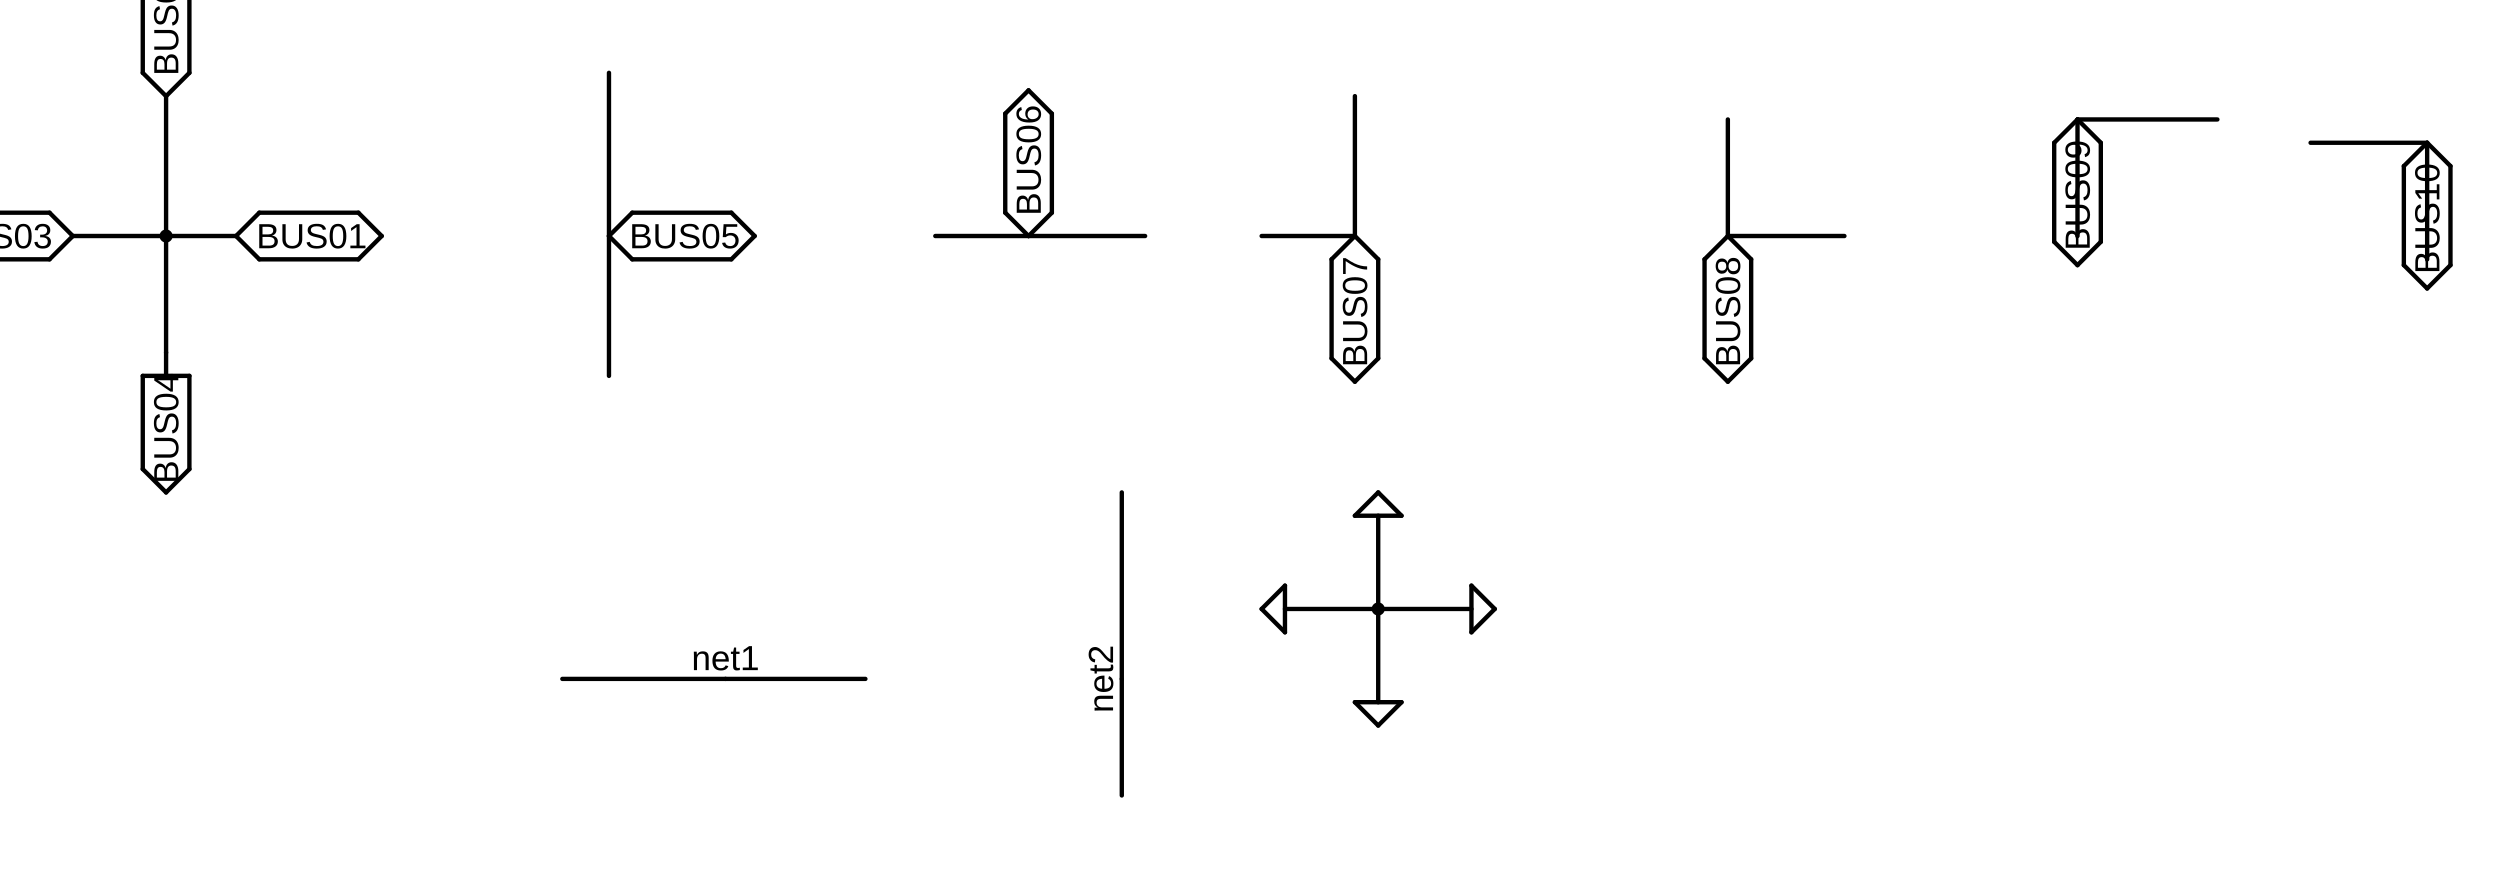
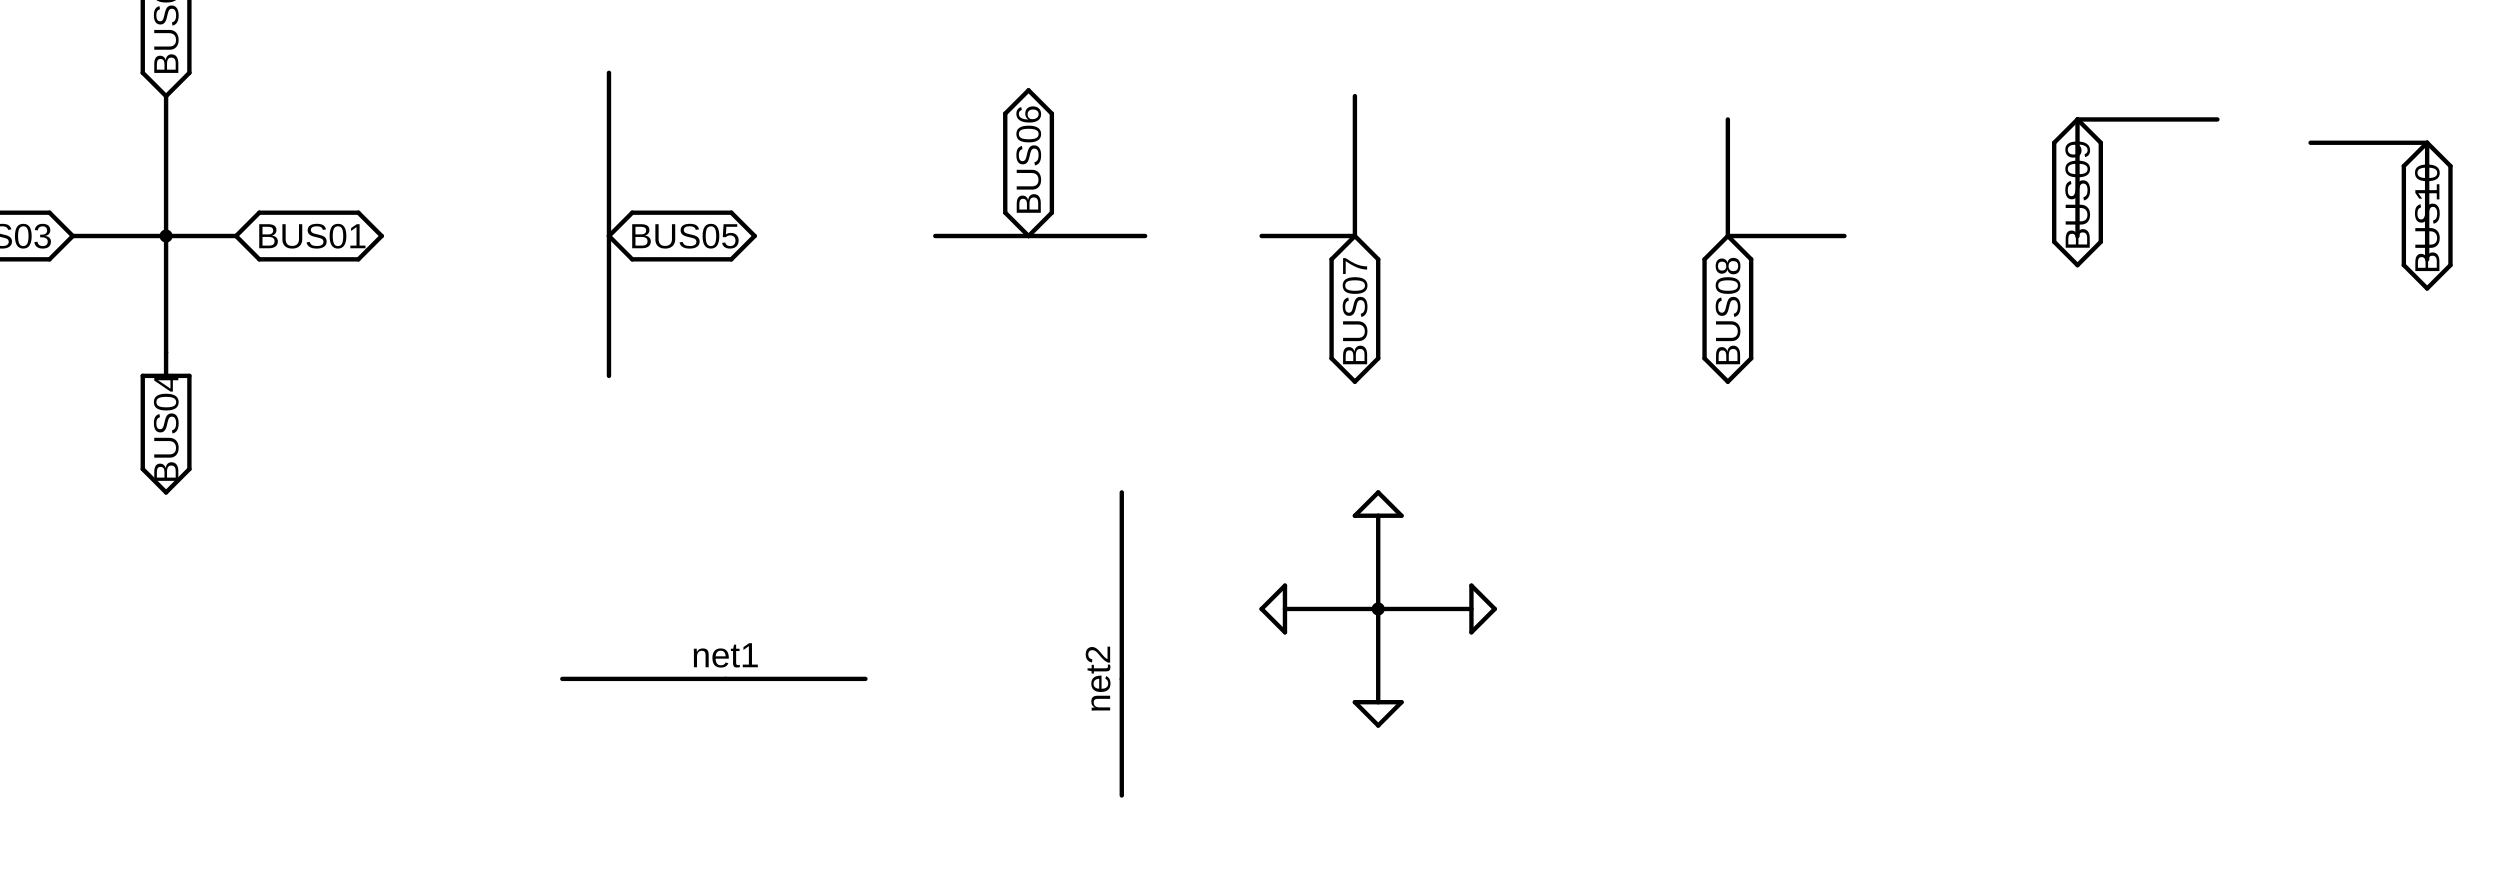
<svg xmlns="http://www.w3.org/2000/svg" baseProfile="tiny" height="100%" version="1.2" viewBox="-626,110,1716,596" width="100%">
  <defs />
+   <circle cx="-512" cy="272" fill="black" r="4.5" stroke="none" />
+   <circle cx="320" cy="528" fill="black" r="4.5" stroke="none" />
  <line stroke="black" stroke-linecap="round" stroke-width="3.0" x1="896" x2="800" y1="192" y2="192" />
  <line stroke="black" stroke-linecap="round" stroke-width="3.0" x1="1040" x2="960" y1="208" y2="208" />
  <line stroke="black" stroke-linecap="round" stroke-width="3.0" x1="-512" x2="-512" y1="272" y2="176" />
  <line stroke="black" stroke-linecap="round" stroke-width="3.0" x1="-512" x2="-576" y1="272" y2="272" />
  <line stroke="black" stroke-linecap="round" stroke-width="3.0" x1="-464" x2="-512" y1="272" y2="272" />
  <line stroke="black" stroke-linecap="round" stroke-width="3.0" x1="-208" x2="-208" y1="272" y2="160" />
  <line stroke="black" stroke-linecap="round" stroke-width="3.0" x1="80" x2="16" y1="272" y2="272" />
  <line stroke="black" stroke-linecap="round" stroke-width="3.0" x1="160" x2="80" y1="272" y2="272" />
  <line stroke="black" stroke-linecap="round" stroke-width="3.0" x1="304" x2="304" y1="272" y2="176" />
  <line stroke="black" stroke-linecap="round" stroke-width="3.0" x1="304" x2="240" y1="272" y2="272" />
  <line stroke="black" stroke-linecap="round" stroke-width="3.0" x1="560" x2="560" y1="272" y2="192" />
  <line stroke="black" stroke-linecap="round" stroke-width="3.0" x1="640" x2="560" y1="272" y2="272" />
  <line stroke="black" stroke-linecap="round" stroke-width="3.0" x1="800" x2="800" y1="272" y2="192" />
  <line stroke="black" stroke-linecap="round" stroke-width="3.0" x1="1040" x2="1040" y1="288" y2="208" />
  <line stroke="black" stroke-linecap="round" stroke-width="3.0" x1="-512" x2="-512" y1="352" y2="272" />
  <line stroke="black" stroke-linecap="round" stroke-width="3.0" x1="-208" x2="-208" y1="368" y2="272" />
  <line stroke="black" stroke-linecap="round" stroke-width="3.0" x1="320" x2="320" y1="528" y2="464" />
  <line stroke="black" stroke-linecap="round" stroke-width="3.0" x1="320" x2="256" y1="528" y2="528" />
  <line stroke="black" stroke-linecap="round" stroke-width="3.0" x1="384" x2="320" y1="528" y2="528" />
  <line stroke="black" stroke-linecap="round" stroke-width="3.0" x1="-128" x2="-240" y1="576" y2="576" />
  <line stroke="black" stroke-linecap="round" stroke-width="3.0" x1="-32" x2="-128" y1="576" y2="576" />
  <line stroke="black" stroke-linecap="round" stroke-width="3.0" x1="144" x2="144" y1="576" y2="448" />
  <line stroke="black" stroke-linecap="round" stroke-width="3.0" x1="320" x2="320" y1="592" y2="528" />
  <line stroke="black" stroke-linecap="round" stroke-width="3.0" x1="144" x2="144" y1="656" y2="576" />
-   <circle cx="-512" cy="272" fill="black" r="4.5" stroke="none" />
-   <circle cx="320" cy="528" fill="black" r="4.5" stroke="none" />
  <g transform="translate(-128,576) rotate(180)">
    <g transform="rotate(-180)">
-       <text fill="black" font-family="Arial" font-size="24.0px" text-anchor="middle" x="0" y="-6">net1</text>
+       <text fill="black" font-family="Arial" font-size="24.0px" text-anchor="middle" x="0" y="-8">net1</text>
    </g>
  </g>
  <g transform="translate(144,576) rotate(270)">
    <g>
-       <text fill="black" font-family="Arial" font-size="24.0px" text-anchor="middle" x="0" y="-6">net2</text>
+       <text fill="black" font-family="Arial" font-size="24.0px" text-anchor="middle" x="0" y="-8">net2</text>
    </g>
-   </g>
-   <g>
-     <text fill="black" font-family="Arial" font-size="16.0px" text-anchor="middle" x="0" y="-3.2">GND</text>
  </g>
  <g transform="translate(320,592) rotate(0)">
    <line stroke="black" stroke-linecap="round" stroke-width="3.0" x1="-16" x2="16" y1="0" y2="0" />
    <line stroke="black" stroke-linecap="round" stroke-width="3.0" x1="-16" x2="0" y1="0" y2="16" />
    <line stroke="black" stroke-linecap="round" stroke-width="3.0" x1="16" x2="0" y1="0" y2="16" />
  </g>
-   <g>
-     <text fill="black" font-family="Arial" font-size="16.0px" text-anchor="middle" x="0" y="-3.2">GND</text>
-   </g>
  <g transform="translate(256,528) rotate(90)">
    <line stroke="black" stroke-linecap="round" stroke-width="3.0" x1="-16" x2="16" y1="0" y2="0" />
    <line stroke="black" stroke-linecap="round" stroke-width="3.0" x1="-16" x2="0" y1="0" y2="16" />
    <line stroke="black" stroke-linecap="round" stroke-width="3.0" x1="16" x2="0" y1="0" y2="16" />
  </g>
-   <g>
-     <text fill="black" font-family="Arial" font-size="16.0px" text-anchor="middle" x="0" y="-3.2">GND</text>
-   </g>
  <g transform="translate(320,464) rotate(180)">
    <line stroke="black" stroke-linecap="round" stroke-width="3.0" x1="-16" x2="16" y1="0" y2="0" />
    <line stroke="black" stroke-linecap="round" stroke-width="3.0" x1="-16" x2="0" y1="0" y2="16" />
    <line stroke="black" stroke-linecap="round" stroke-width="3.0" x1="16" x2="0" y1="0" y2="16" />
-   </g>
-   <g>
-     <text fill="black" font-family="Arial" font-size="16.0px" text-anchor="middle" x="0" y="-3.2">GND</text>
  </g>
  <g transform="translate(384,528) rotate(270)">
    <line stroke="black" stroke-linecap="round" stroke-width="3.0" x1="-16" x2="16" y1="0" y2="0" />
    <line stroke="black" stroke-linecap="round" stroke-width="3.0" x1="-16" x2="0" y1="0" y2="16" />
    <line stroke="black" stroke-linecap="round" stroke-width="3.0" x1="16" x2="0" y1="0" y2="16" />
  </g>
  <g transform="translate(-464,272) rotate(270)">
    <line stroke="black" stroke-linecap="round" stroke-width="3.0" x1="16" x2="0" y1="16" y2="0" />
    <line stroke="black" stroke-linecap="round" stroke-width="3.0" x1="-16" x2="-16" y1="84" y2="16" />
    <line stroke="black" stroke-linecap="round" stroke-width="3.0" x1="16" x2="16" y1="16" y2="84" />
    <line stroke="black" stroke-linecap="round" stroke-width="3.0" x1="0" x2="-16" y1="0" y2="16" />
    <line stroke="black" stroke-linecap="round" stroke-width="3.0" x1="0" x2="-16" y1="100" y2="84" />
    <line stroke="black" stroke-linecap="round" stroke-width="3.0" x1="0" x2="16" y1="100" y2="84" />
  </g>
  <g>
    <text fill="black" font-family="Arial" font-size="24.0px" text-anchor="middle" x="-412" y="280.4">BUS01</text>
  </g>
  <g transform="translate(-512,176) rotate(180)">
    <line stroke="black" stroke-linecap="round" stroke-width="3.0" x1="0" x2="16" y1="0" y2="16" />
    <line stroke="black" stroke-linecap="round" stroke-width="3.0" x1="16" x2="16" y1="16" y2="80" />
    <line stroke="black" stroke-linecap="round" stroke-width="3.0" x1="16" x2="-16" y1="80" y2="80" />
    <line stroke="black" stroke-linecap="round" stroke-width="3.0" x1="-16" x2="-16" y1="80" y2="16" />
    <line stroke="black" stroke-linecap="round" stroke-width="3.0" x1="-16" x2="0" y1="16" y2="0" />
  </g>
  <g transform="rotate(-90 -503.6 124)">
    <text fill="black" font-family="Arial" font-size="24.0px" text-anchor="middle" x="-503.6" y="124">BUS02</text>
  </g>
  <g transform="translate(-576,272) rotate(90)">
    <line stroke="black" stroke-linecap="round" stroke-width="3.0" x1="16" x2="0" y1="16" y2="0" />
    <line stroke="black" stroke-linecap="round" stroke-width="3.0" x1="-16" x2="-16" y1="84" y2="16" />
    <line stroke="black" stroke-linecap="round" stroke-width="3.0" x1="16" x2="16" y1="16" y2="84" />
    <line stroke="black" stroke-linecap="round" stroke-width="3.0" x1="0" x2="-16" y1="0" y2="16" />
    <line stroke="black" stroke-linecap="round" stroke-width="3.0" x1="0" x2="-16" y1="100" y2="84" />
    <line stroke="black" stroke-linecap="round" stroke-width="3.0" x1="0" x2="16" y1="100" y2="84" />
  </g>
  <g>
    <text fill="black" font-family="Arial" font-size="24.0px" text-anchor="middle" x="-628" y="280.4">BUS03</text>
  </g>
  <g transform="translate(-512,352) rotate(0)">
    <line stroke="black" stroke-linecap="round" stroke-width="3.0" x1="-16" x2="0" y1="80" y2="96" />
    <line stroke="black" stroke-linecap="round" stroke-width="3.0" x1="16" x2="16" y1="16" y2="80" />
    <line stroke="black" stroke-linecap="round" stroke-width="3.0" x1="16" x2="-16" y1="16" y2="16" />
    <line stroke="black" stroke-linecap="round" stroke-width="3.0" x1="-16" x2="-16" y1="80" y2="16" />
    <line stroke="black" stroke-linecap="round" stroke-width="3.0" x1="0" x2="16" y1="96" y2="80" />
    <line stroke="black" stroke-linecap="round" stroke-width="3.0" x1="0" x2="0" y1="16" y2="0" />
  </g>
  <g transform="rotate(-90 -503.6 404)">
    <text fill="black" font-family="Arial" font-size="24.0px" text-anchor="middle" x="-503.6" y="404">BUS04</text>
  </g>
  <g transform="translate(-208,272) rotate(270)">
    <line stroke="black" stroke-linecap="round" stroke-width="3.0" x1="16" x2="0" y1="16" y2="0" />
    <line stroke="black" stroke-linecap="round" stroke-width="3.0" x1="-16" x2="-16" y1="84" y2="16" />
    <line stroke="black" stroke-linecap="round" stroke-width="3.0" x1="16" x2="16" y1="16" y2="84" />
    <line stroke="black" stroke-linecap="round" stroke-width="3.0" x1="0" x2="-16" y1="0" y2="16" />
    <line stroke="black" stroke-linecap="round" stroke-width="3.0" x1="0" x2="-16" y1="100" y2="84" />
    <line stroke="black" stroke-linecap="round" stroke-width="3.0" x1="0" x2="16" y1="100" y2="84" />
  </g>
  <g>
    <text fill="black" font-family="Arial" font-size="24.0px" text-anchor="middle" x="-156" y="280.4">BUS05</text>
  </g>
  <g transform="translate(80,272) rotate(180)">
    <line stroke="black" stroke-linecap="round" stroke-width="3.0" x1="16" x2="0" y1="16" y2="0" />
    <line stroke="black" stroke-linecap="round" stroke-width="3.0" x1="-16" x2="-16" y1="84" y2="16" />
    <line stroke="black" stroke-linecap="round" stroke-width="3.0" x1="16" x2="16" y1="16" y2="84" />
    <line stroke="black" stroke-linecap="round" stroke-width="3.0" x1="0" x2="-16" y1="0" y2="16" />
    <line stroke="black" stroke-linecap="round" stroke-width="3.0" x1="0" x2="-16" y1="100" y2="84" />
    <line stroke="black" stroke-linecap="round" stroke-width="3.0" x1="0" x2="16" y1="100" y2="84" />
  </g>
  <g transform="rotate(-90 88.4 220)">
    <text fill="black" font-family="Arial" font-size="24.0px" text-anchor="middle" x="88.4" y="220">BUS06</text>
  </g>
  <g transform="translate(304,272) rotate(0)">
    <line stroke="black" stroke-linecap="round" stroke-width="3.0" x1="16" x2="0" y1="16" y2="0" />
    <line stroke="black" stroke-linecap="round" stroke-width="3.0" x1="-16" x2="-16" y1="84" y2="16" />
    <line stroke="black" stroke-linecap="round" stroke-width="3.0" x1="16" x2="16" y1="16" y2="84" />
    <line stroke="black" stroke-linecap="round" stroke-width="3.0" x1="0" x2="-16" y1="0" y2="16" />
    <line stroke="black" stroke-linecap="round" stroke-width="3.0" x1="0" x2="-16" y1="100" y2="84" />
    <line stroke="black" stroke-linecap="round" stroke-width="3.0" x1="0" x2="16" y1="100" y2="84" />
  </g>
  <g transform="rotate(-90 312.4 324)">
    <text fill="black" font-family="Arial" font-size="24.0px" text-anchor="middle" x="312.4" y="324">BUS07</text>
  </g>
  <g transform="translate(560,272) rotate(0)">
    <line stroke="black" stroke-linecap="round" stroke-width="3.0" x1="16" x2="0" y1="16" y2="0" />
    <line stroke="black" stroke-linecap="round" stroke-width="3.0" x1="-16" x2="-16" y1="84" y2="16" />
    <line stroke="black" stroke-linecap="round" stroke-width="3.0" x1="16" x2="16" y1="16" y2="84" />
    <line stroke="black" stroke-linecap="round" stroke-width="3.0" x1="0" x2="-16" y1="0" y2="16" />
    <line stroke="black" stroke-linecap="round" stroke-width="3.0" x1="0" x2="-16" y1="100" y2="84" />
    <line stroke="black" stroke-linecap="round" stroke-width="3.0" x1="0" x2="16" y1="100" y2="84" />
  </g>
  <g transform="rotate(-90 568.4 324)">
    <text fill="black" font-family="Arial" font-size="24.0px" text-anchor="middle" x="568.4" y="324">BUS08</text>
  </g>
  <g transform="translate(800,192) rotate(0)">
    <line stroke="black" stroke-linecap="round" stroke-width="3.0" x1="16" x2="0" y1="16" y2="0" />
    <line stroke="black" stroke-linecap="round" stroke-width="3.0" x1="-16" x2="-16" y1="84" y2="16" />
    <line stroke="black" stroke-linecap="round" stroke-width="3.0" x1="16" x2="16" y1="16" y2="84" />
    <line stroke="black" stroke-linecap="round" stroke-width="3.0" x1="0" x2="-16" y1="0" y2="16" />
    <line stroke="black" stroke-linecap="round" stroke-width="3.0" x1="0" x2="-16" y1="100" y2="84" />
    <line stroke="black" stroke-linecap="round" stroke-width="3.0" x1="0" x2="16" y1="100" y2="84" />
  </g>
  <g transform="rotate(-90 808.4 244)">
    <text fill="black" font-family="Arial" font-size="24.0px" text-anchor="middle" x="808.4" y="244">BUS09</text>
  </g>
  <g transform="translate(1040,208) rotate(0)">
    <line stroke="black" stroke-linecap="round" stroke-width="3.0" x1="16" x2="0" y1="16" y2="0" />
    <line stroke="black" stroke-linecap="round" stroke-width="3.0" x1="-16" x2="-16" y1="84" y2="16" />
    <line stroke="black" stroke-linecap="round" stroke-width="3.0" x1="16" x2="16" y1="16" y2="84" />
    <line stroke="black" stroke-linecap="round" stroke-width="3.0" x1="0" x2="-16" y1="0" y2="16" />
    <line stroke="black" stroke-linecap="round" stroke-width="3.0" x1="0" x2="-16" y1="100" y2="84" />
    <line stroke="black" stroke-linecap="round" stroke-width="3.0" x1="0" x2="16" y1="100" y2="84" />
  </g>
  <g transform="rotate(-90 1048.4 260)">
    <text fill="black" font-family="Arial" font-size="24.0px" text-anchor="middle" x="1048.4" y="260">BUS10</text>
  </g>
</svg>
